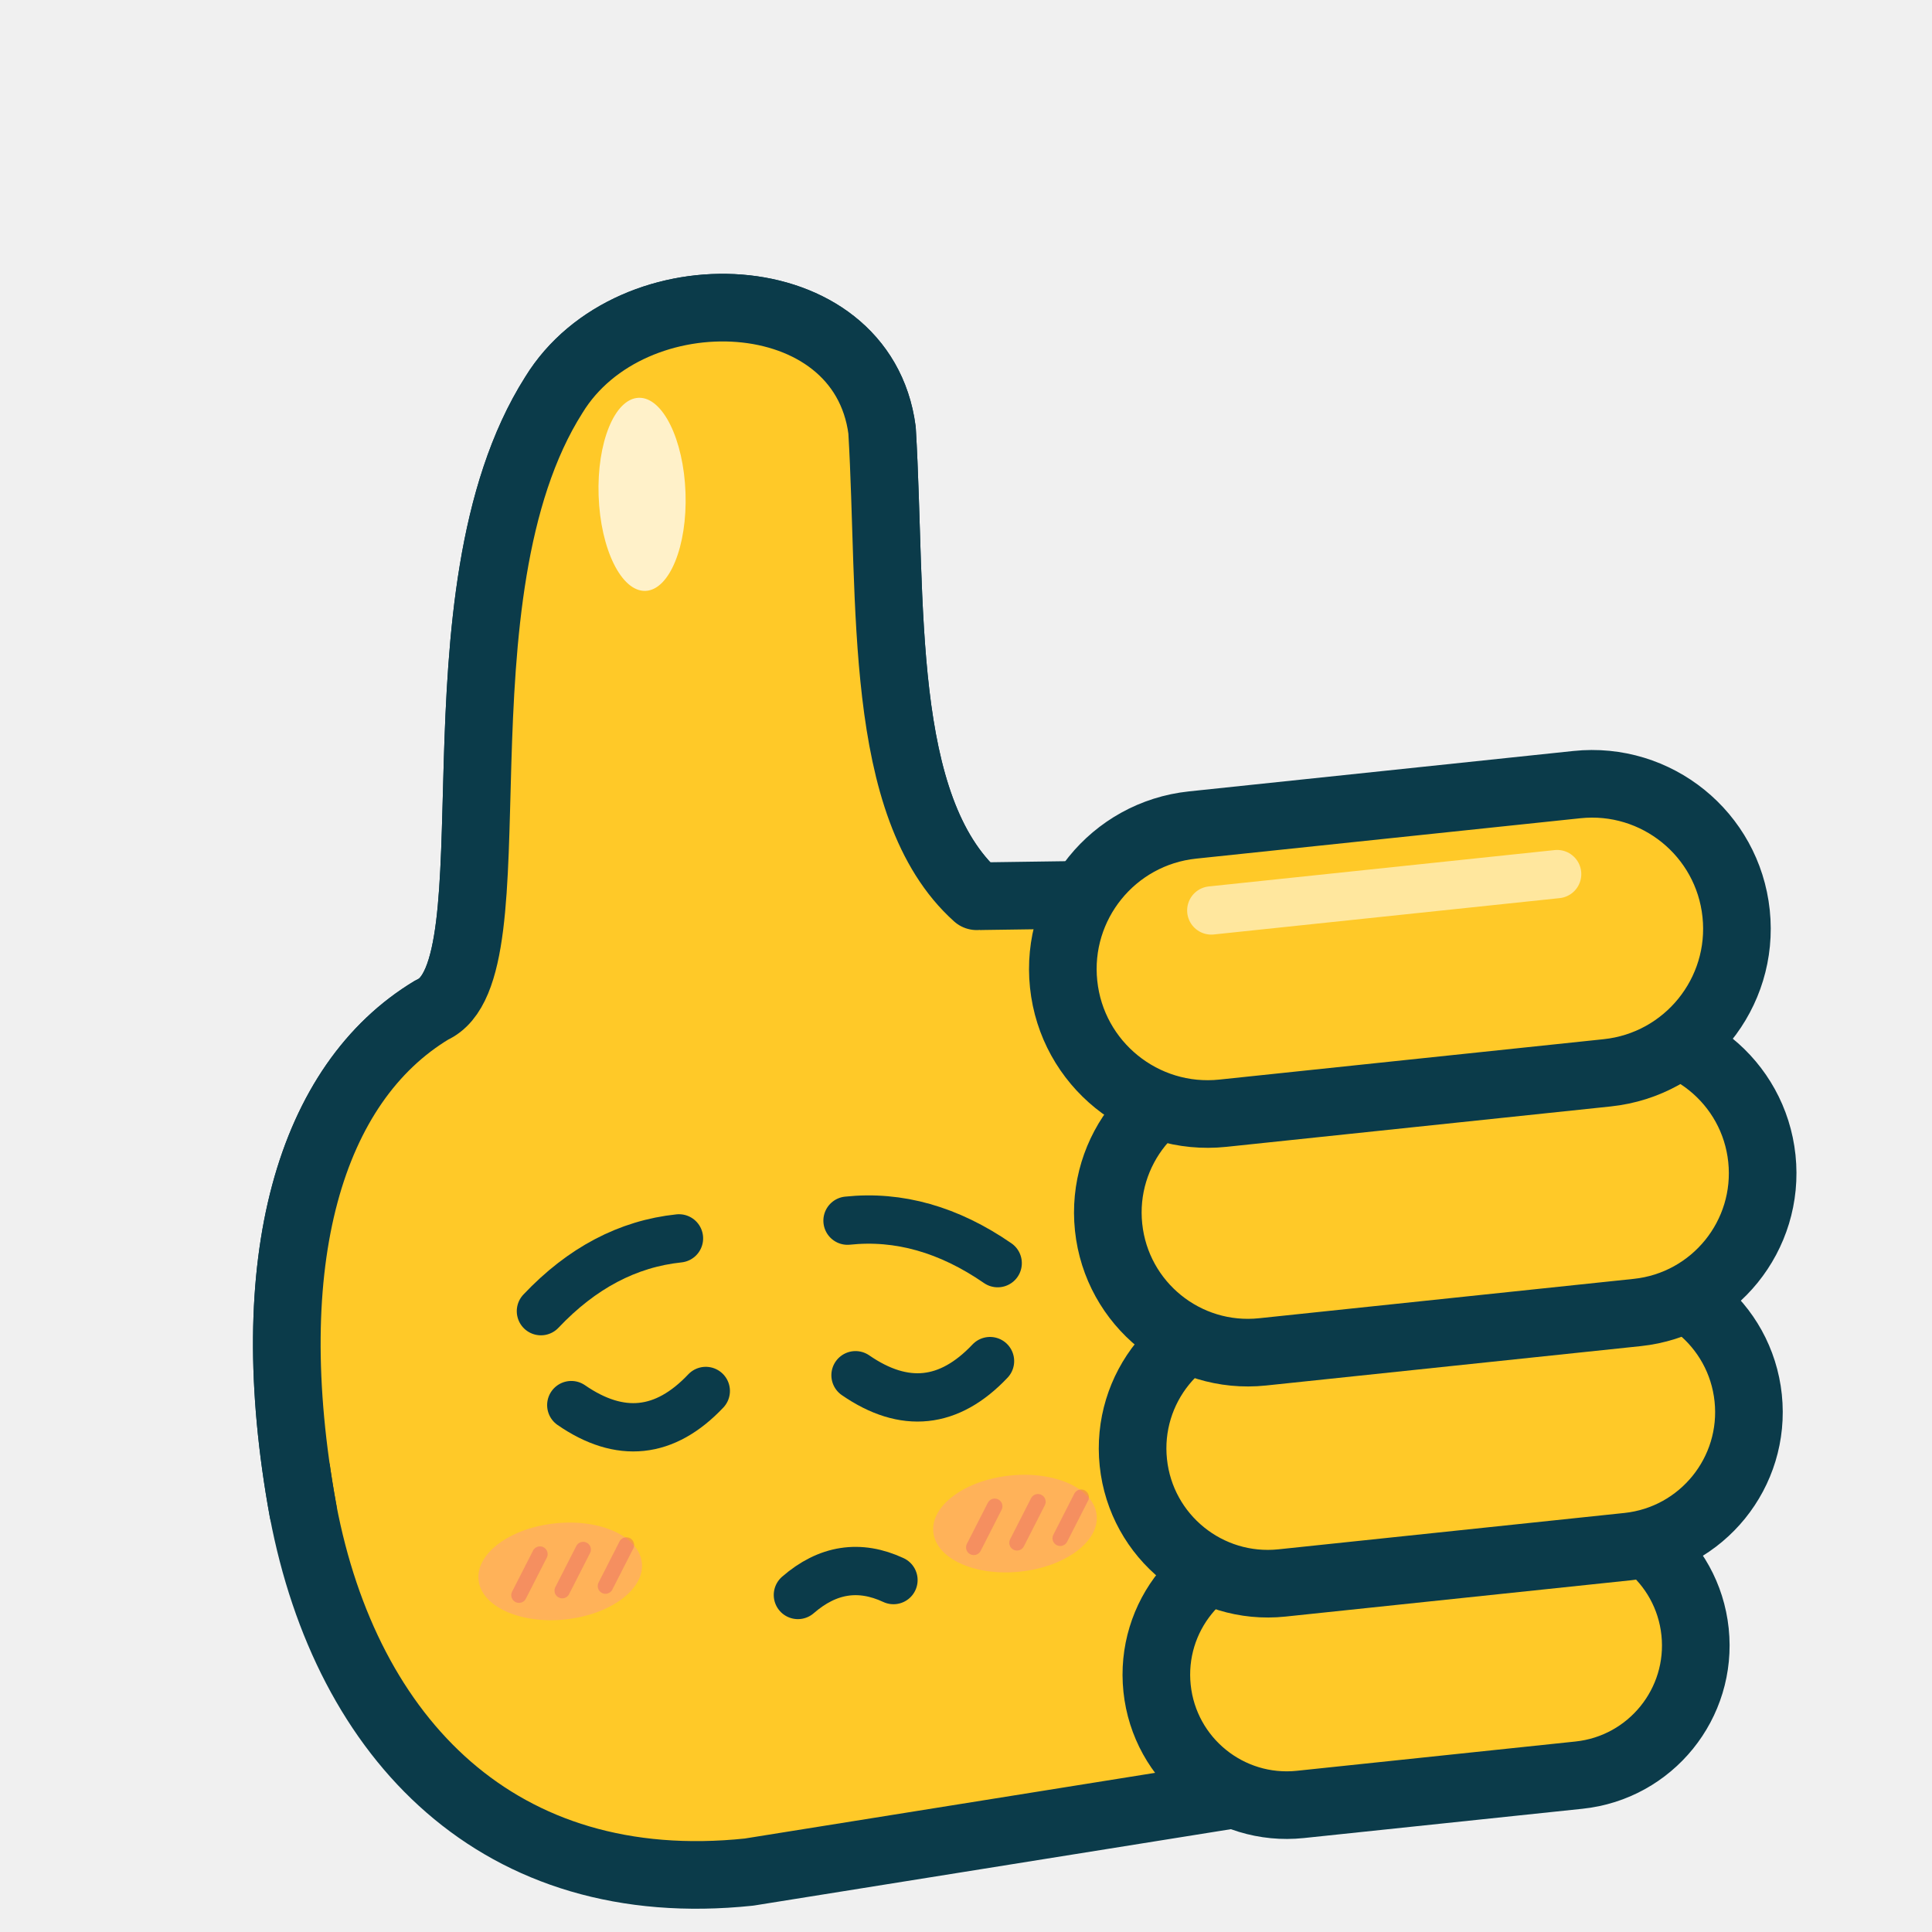
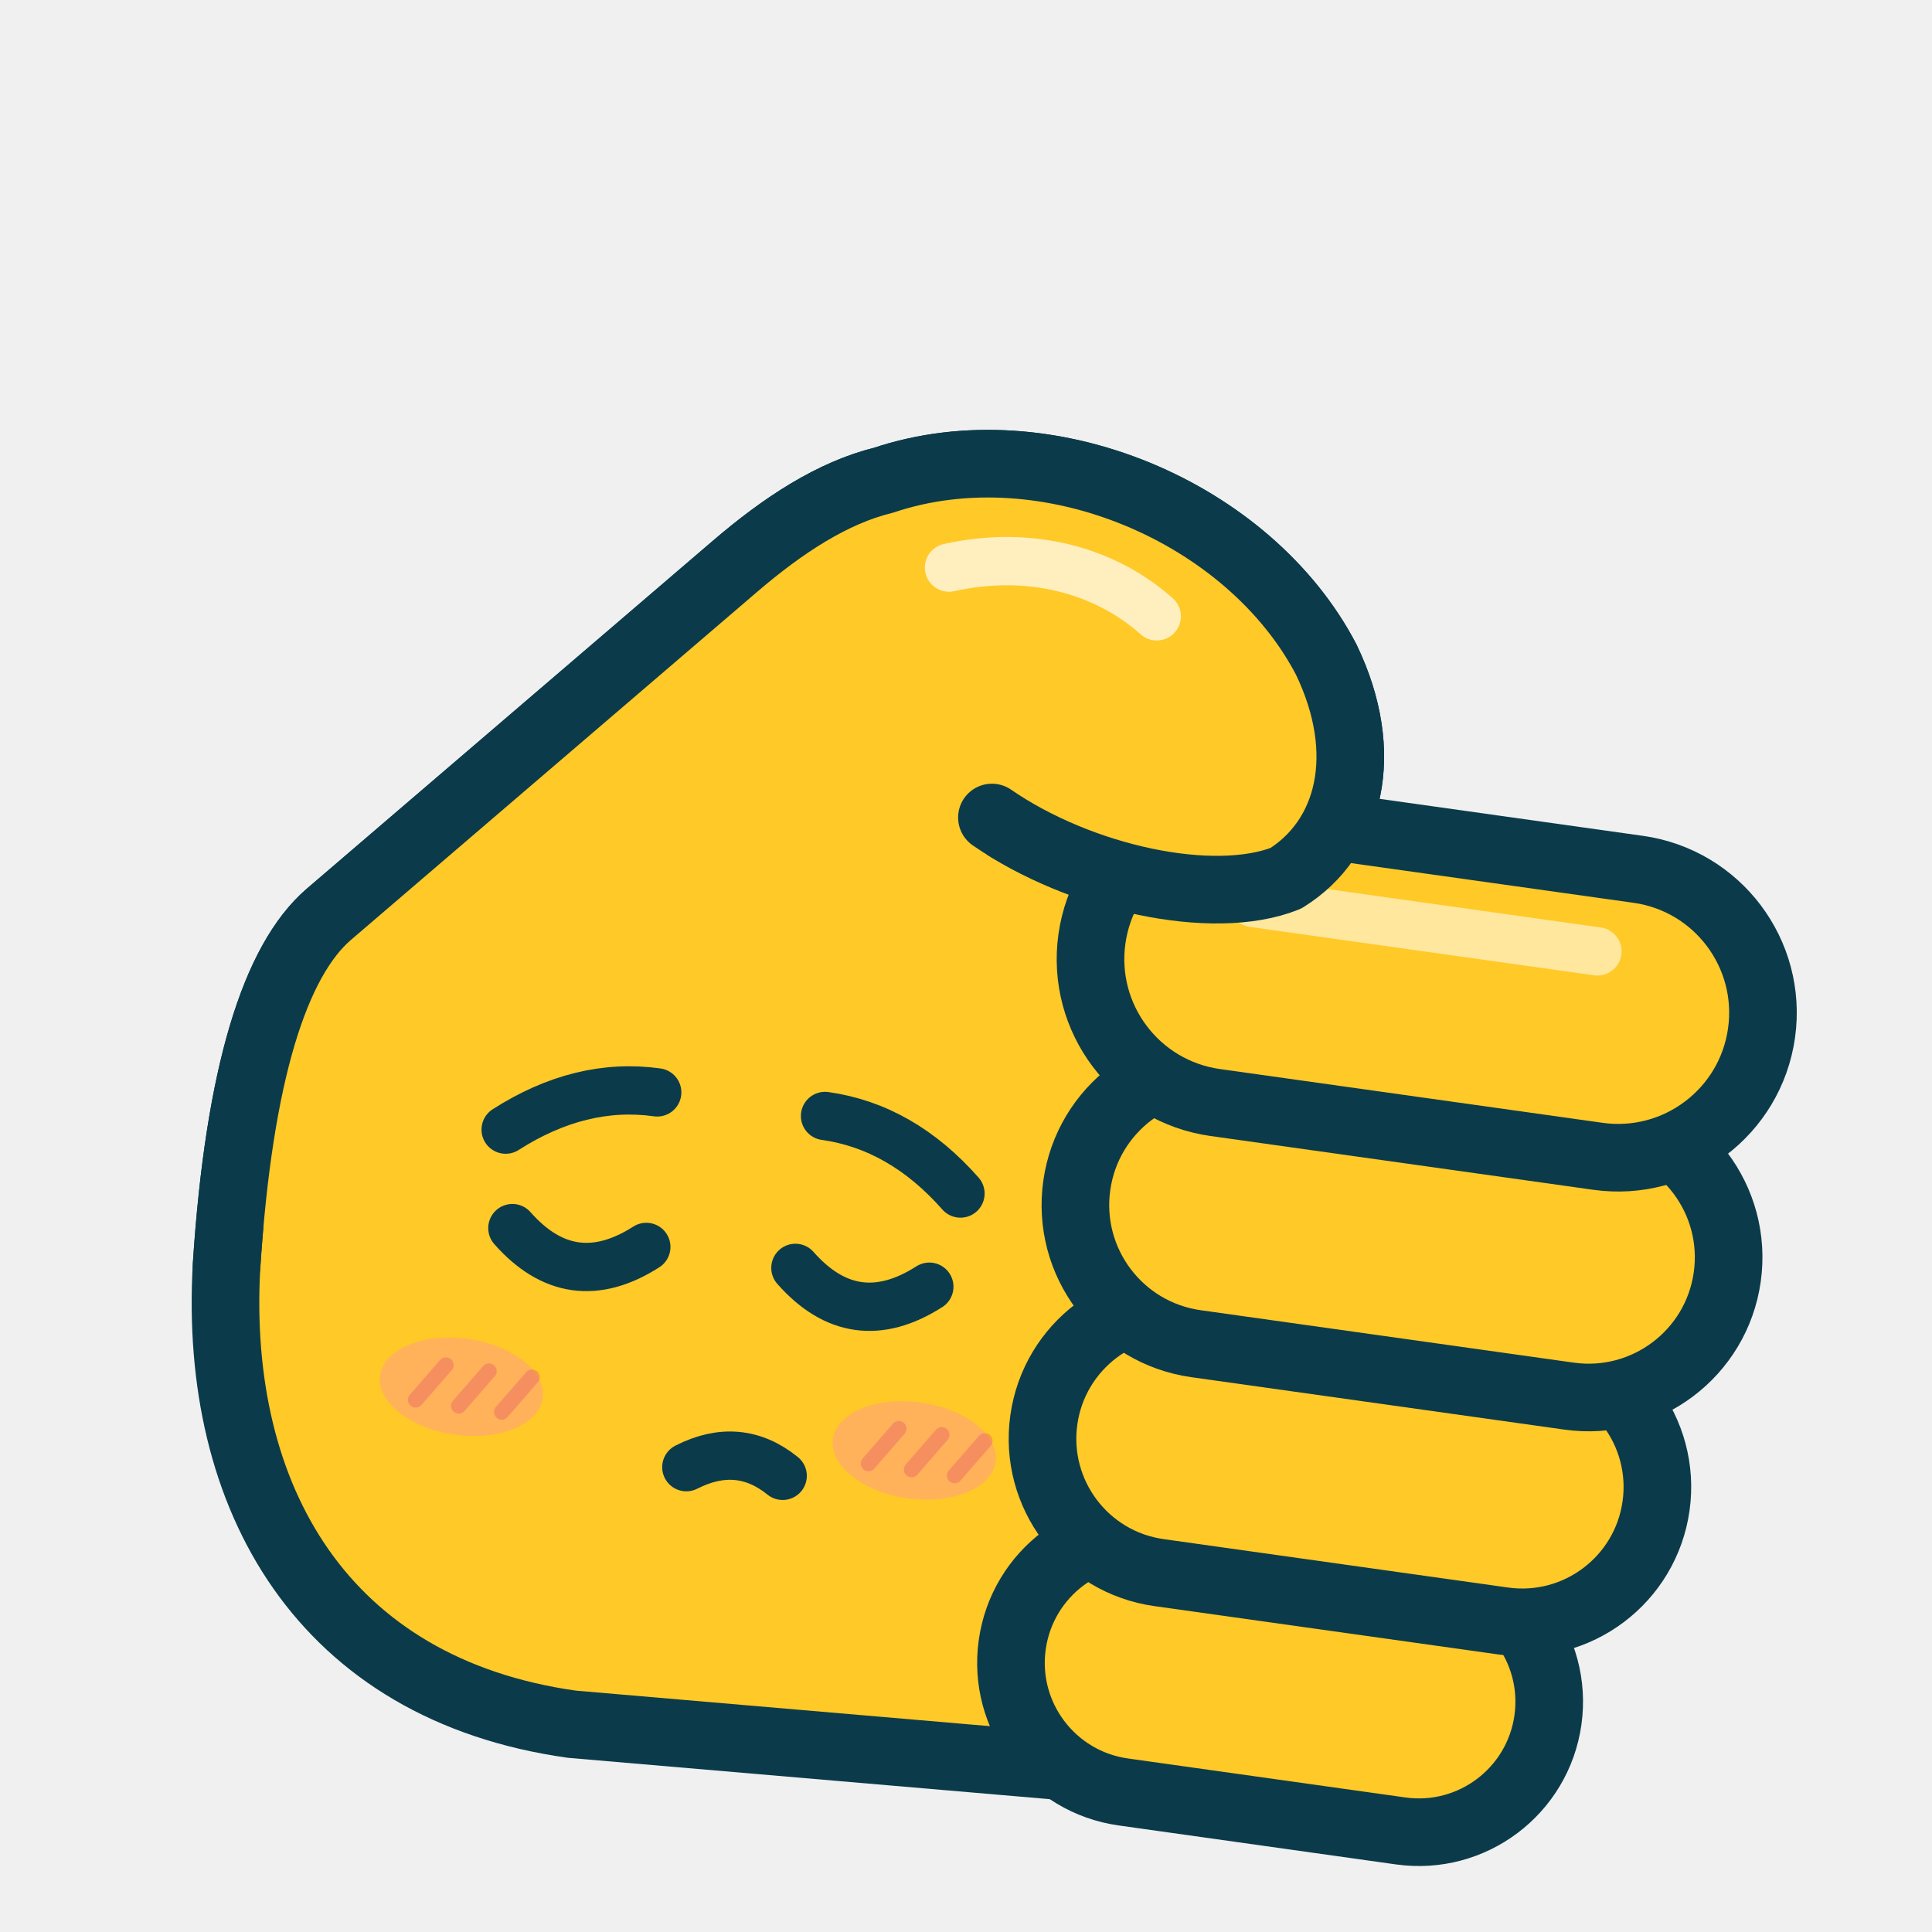
<svg xmlns="http://www.w3.org/2000/svg" width="512" height="512" viewBox="0 0 200 200">
-   <g transform="matrix(0.99452 -0.10453 0.10453 0.99452 -11.941 12.156)">
-     <path d="M28.00 148.00 C26.00 121.70 33.40 104.00 46.70 97.80 C51.35 96.30 52.33 85.62 54.05 72.91 C55.77 60.20 58.25 45.45 65.90 35.80 C75.20 23.70 98.90 27.10 99.30 43.00 C98.90 51.85 97.75 61.53 97.86 70.28 C97.97 79.03 99.35 86.85 104.00 92.00 L126 94 L144 96 L144 186 L70 190 C44 190 30 172 28 148 Z" fill="#FFC928" stroke="#0B3B4A" stroke-width="7" stroke-linejoin="round" stroke-linecap="round" />
+   <g transform="matrix(0.99027 0.13917 -0.13917 0.99027 16.321 -19.403)">
+     <path d="M28.00 148.00 C26.50 128.00 28.60 116.00 33.40 110.50 C45.60 96.67 57.80 82.83 70.00 69.00 C74.40 64.00 79.00 60.00 84.00 58.00 C100.00 50.00 122.00 56.00 132.00 70.00 C138.00 79.00 137.00 88.00 131.00 93.00 C124.00 97.00 110.00 96.00 100.00 91.00 L126 94 L144 96 L144 186 L70 190 C44 190 30 172 28 148 Z" fill="#FFC928" stroke="#0B3B4A" stroke-width="7" stroke-linejoin="round" stroke-linecap="round" />
    <rect x="114" y="162" width="56" height="27" rx="13.5" fill="#FFC928" stroke="#0B3B4A" stroke-width="7" stroke-linejoin="round" stroke-linecap="round" />
    <rect x="114" y="138" width="64" height="28" rx="14" fill="#FFC928" stroke="#0B3B4A" stroke-width="7" stroke-linejoin="round" stroke-linecap="round" />
    <rect x="114" y="113" width="68" height="29" rx="14.5" fill="#FFC928" stroke="#0B3B4A" stroke-width="7" stroke-linejoin="round" stroke-linecap="round" />
    <rect x="112" y="87" width="70" height="30" rx="15" fill="#FFC928" stroke="#0B3B4A" stroke-width="7" stroke-linejoin="round" stroke-linecap="round" />
    <path d="M128 96 H164" stroke="#FFFFFF" stroke-width="5" stroke-linecap="round" opacity="0.55" />
-     <path d="M28.00 148.00 C26.00 121.70 33.40 104.00 46.70 97.80 C51.35 96.30 52.33 85.62 54.05 72.91 C55.77 60.20 58.25 45.45 65.90 35.80 C75.20 23.70 98.90 27.10 99.30 43.00 C98.90 51.85 97.75 61.53 97.86 70.28 C97.97 79.03 99.35 86.85 104.00 92.00 L104.00 106 L52 114 Z" fill="#FFC928" />
-     <path d="M28.00 148.00 C26.00 121.70 33.40 104.00 46.70 97.80 C51.35 96.30 52.33 85.62 54.05 72.91 C55.77 60.20 58.25 45.45 65.90 35.80 C75.20 23.70 98.90 27.10 99.30 43.00 C98.90 51.85 97.75 61.53 97.86 70.28 C97.97 79.03 99.35 86.85 104.00 92.00" fill="none" stroke="#0B3B4A" stroke-width="7" stroke-linejoin="round" stroke-linecap="round" />
-     <ellipse transform="rotate(4.0 73.90 47.00)" cx="73.90" cy="47.00" rx="4.5" ry="10" fill="#FFFFFF" opacity="0.750" />
-     <path d="M92 66 C100 63 108 64 114 68" stroke="#FFFFFF" stroke-width="5" stroke-linecap="round" fill="none" opacity="0.000" />
+     <path d="M28.00 148.00 C26.50 128.00 28.60 116.00 33.40 110.50 C45.60 96.67 57.80 82.83 70.00 69.00 C74.40 64.00 79.00 60.00 84.00 58.00 C100.00 50.00 122.00 56.00 132.00 70.00 C138.00 79.00 137.00 88.00 131.00 93.00 C124.00 97.00 110.00 96.00 100.00 91.00 L100.00 106 L52 114 Z" fill="#FFC928" />
+     <path d="M28.00 148.00 C26.50 128.00 28.60 116.00 33.40 110.50 C45.60 96.67 57.80 82.83 70.00 69.00 C74.40 64.00 79.00 60.00 84.00 58.00 C100.00 50.00 122.00 56.00 132.00 70.00 C138.00 79.00 137.00 88.00 131.00 93.00 C124.00 97.00 110.00 96.00 100.00 91.00" fill="none" stroke="#0B3B4A" stroke-width="7" stroke-linejoin="round" stroke-linecap="round" />
+     <ellipse transform="rotate(4.0 103.00 62.00)" cx="103.00" cy="62.00" rx="4.5" ry="10" fill="#FFFFFF" opacity="0.000" />
+     <path d="M92 66 C100 63 108 64 114 68" stroke="#FFFFFF" stroke-width="5" stroke-linecap="round" fill="none" opacity="0.700" />
    <defs>
-       <mask id="behind-fingers-a" maskUnits="userSpaceOnUse" x="-50" y="-50" width="300" height="300">
+       <mask id="behind-fingers-r" maskUnits="userSpaceOnUse" x="-50" y="-50" width="300" height="300">
        <rect x="-50" y="-50" width="300" height="300" fill="#fff" />
        <rect x="114" y="162" width="56" height="27" rx="13.5" fill="#000" stroke="#000" stroke-width="7" stroke-linejoin="round" stroke-linecap="round" />
        <rect x="114" y="138" width="64" height="28" rx="14" fill="#000" stroke="#000" stroke-width="7" stroke-linejoin="round" stroke-linecap="round" />
        <rect x="114" y="113" width="68" height="29" rx="14.5" fill="#000" stroke="#000" stroke-width="7" stroke-linejoin="round" stroke-linecap="round" />
        <rect x="112" y="87" width="70" height="30" rx="15" fill="#000" stroke="#000" stroke-width="7" stroke-linejoin="round" stroke-linecap="round" />
      </mask>
    </defs>
-     <g mask="url(#behind-fingers-a)">
+     <g mask="url(#behind-fingers-r)">
      <g transform="translate(73.5 149.0)">
        <g transform="translate(5.148 0)">
          <path d="M-24 -19 Q-17 -25 -9 -25" stroke="#0B3B4A" stroke-width="5" stroke-linecap="round" stroke-linejoin="round" fill="none" />
        </g>
        <g transform="translate(4.692 0)">
          <path d="M9 -25 Q17 -25 24 -19" stroke="#0B3B4A" stroke-width="5" stroke-linecap="round" stroke-linejoin="round" fill="none" />
        </g>
        <g transform="translate(5.257 0)">
          <path d="M-22 -9 Q-15 -3 -8 -9" stroke="#0B3B4A" stroke-width="5" stroke-linecap="round" stroke-linejoin="round" fill="none" />
        </g>
        <g transform="translate(4.843 0)">
          <path d="M8 -9 Q15 -3 22 -9" stroke="#0B3B4A" stroke-width="5" stroke-linecap="round" stroke-linejoin="round" fill="none" />
        </g>
        <g transform="translate(5.533 0)">
          <path d="M-1 13 Q4 9.5 9 12.5" stroke="#0B3B4A" stroke-width="5" stroke-linecap="round" stroke-linejoin="round" fill="none" />
        </g>
        <g transform="translate(4.317 0)">
          <ellipse cx="-24.0" cy="8.0" rx="8.5" ry="5" fill="#FF8FA3" opacity="0.4" />
          <path d="M-28.5 10.0 l2.6 -4 M-24.0 10.0 l2.6 -4 M-19.5 10.0 l2.6 -4" stroke="#E2546C" stroke-width="1.6" stroke-linecap="round" opacity="0.36" />
        </g>
        <g transform="translate(3.655 0)">
          <ellipse cx="24.0" cy="8.0" rx="8.5" ry="5" fill="#FF8FA3" opacity="0.4" />
          <path d="M19.5 10.0 l2.6 -4 M24.0 10.0 l2.6 -4 M28.5 10.0 l2.6 -4" stroke="#E2546C" stroke-width="1.6" stroke-linecap="round" opacity="0.36" />
        </g>
      </g>
    </g>
  </g>
</svg>
